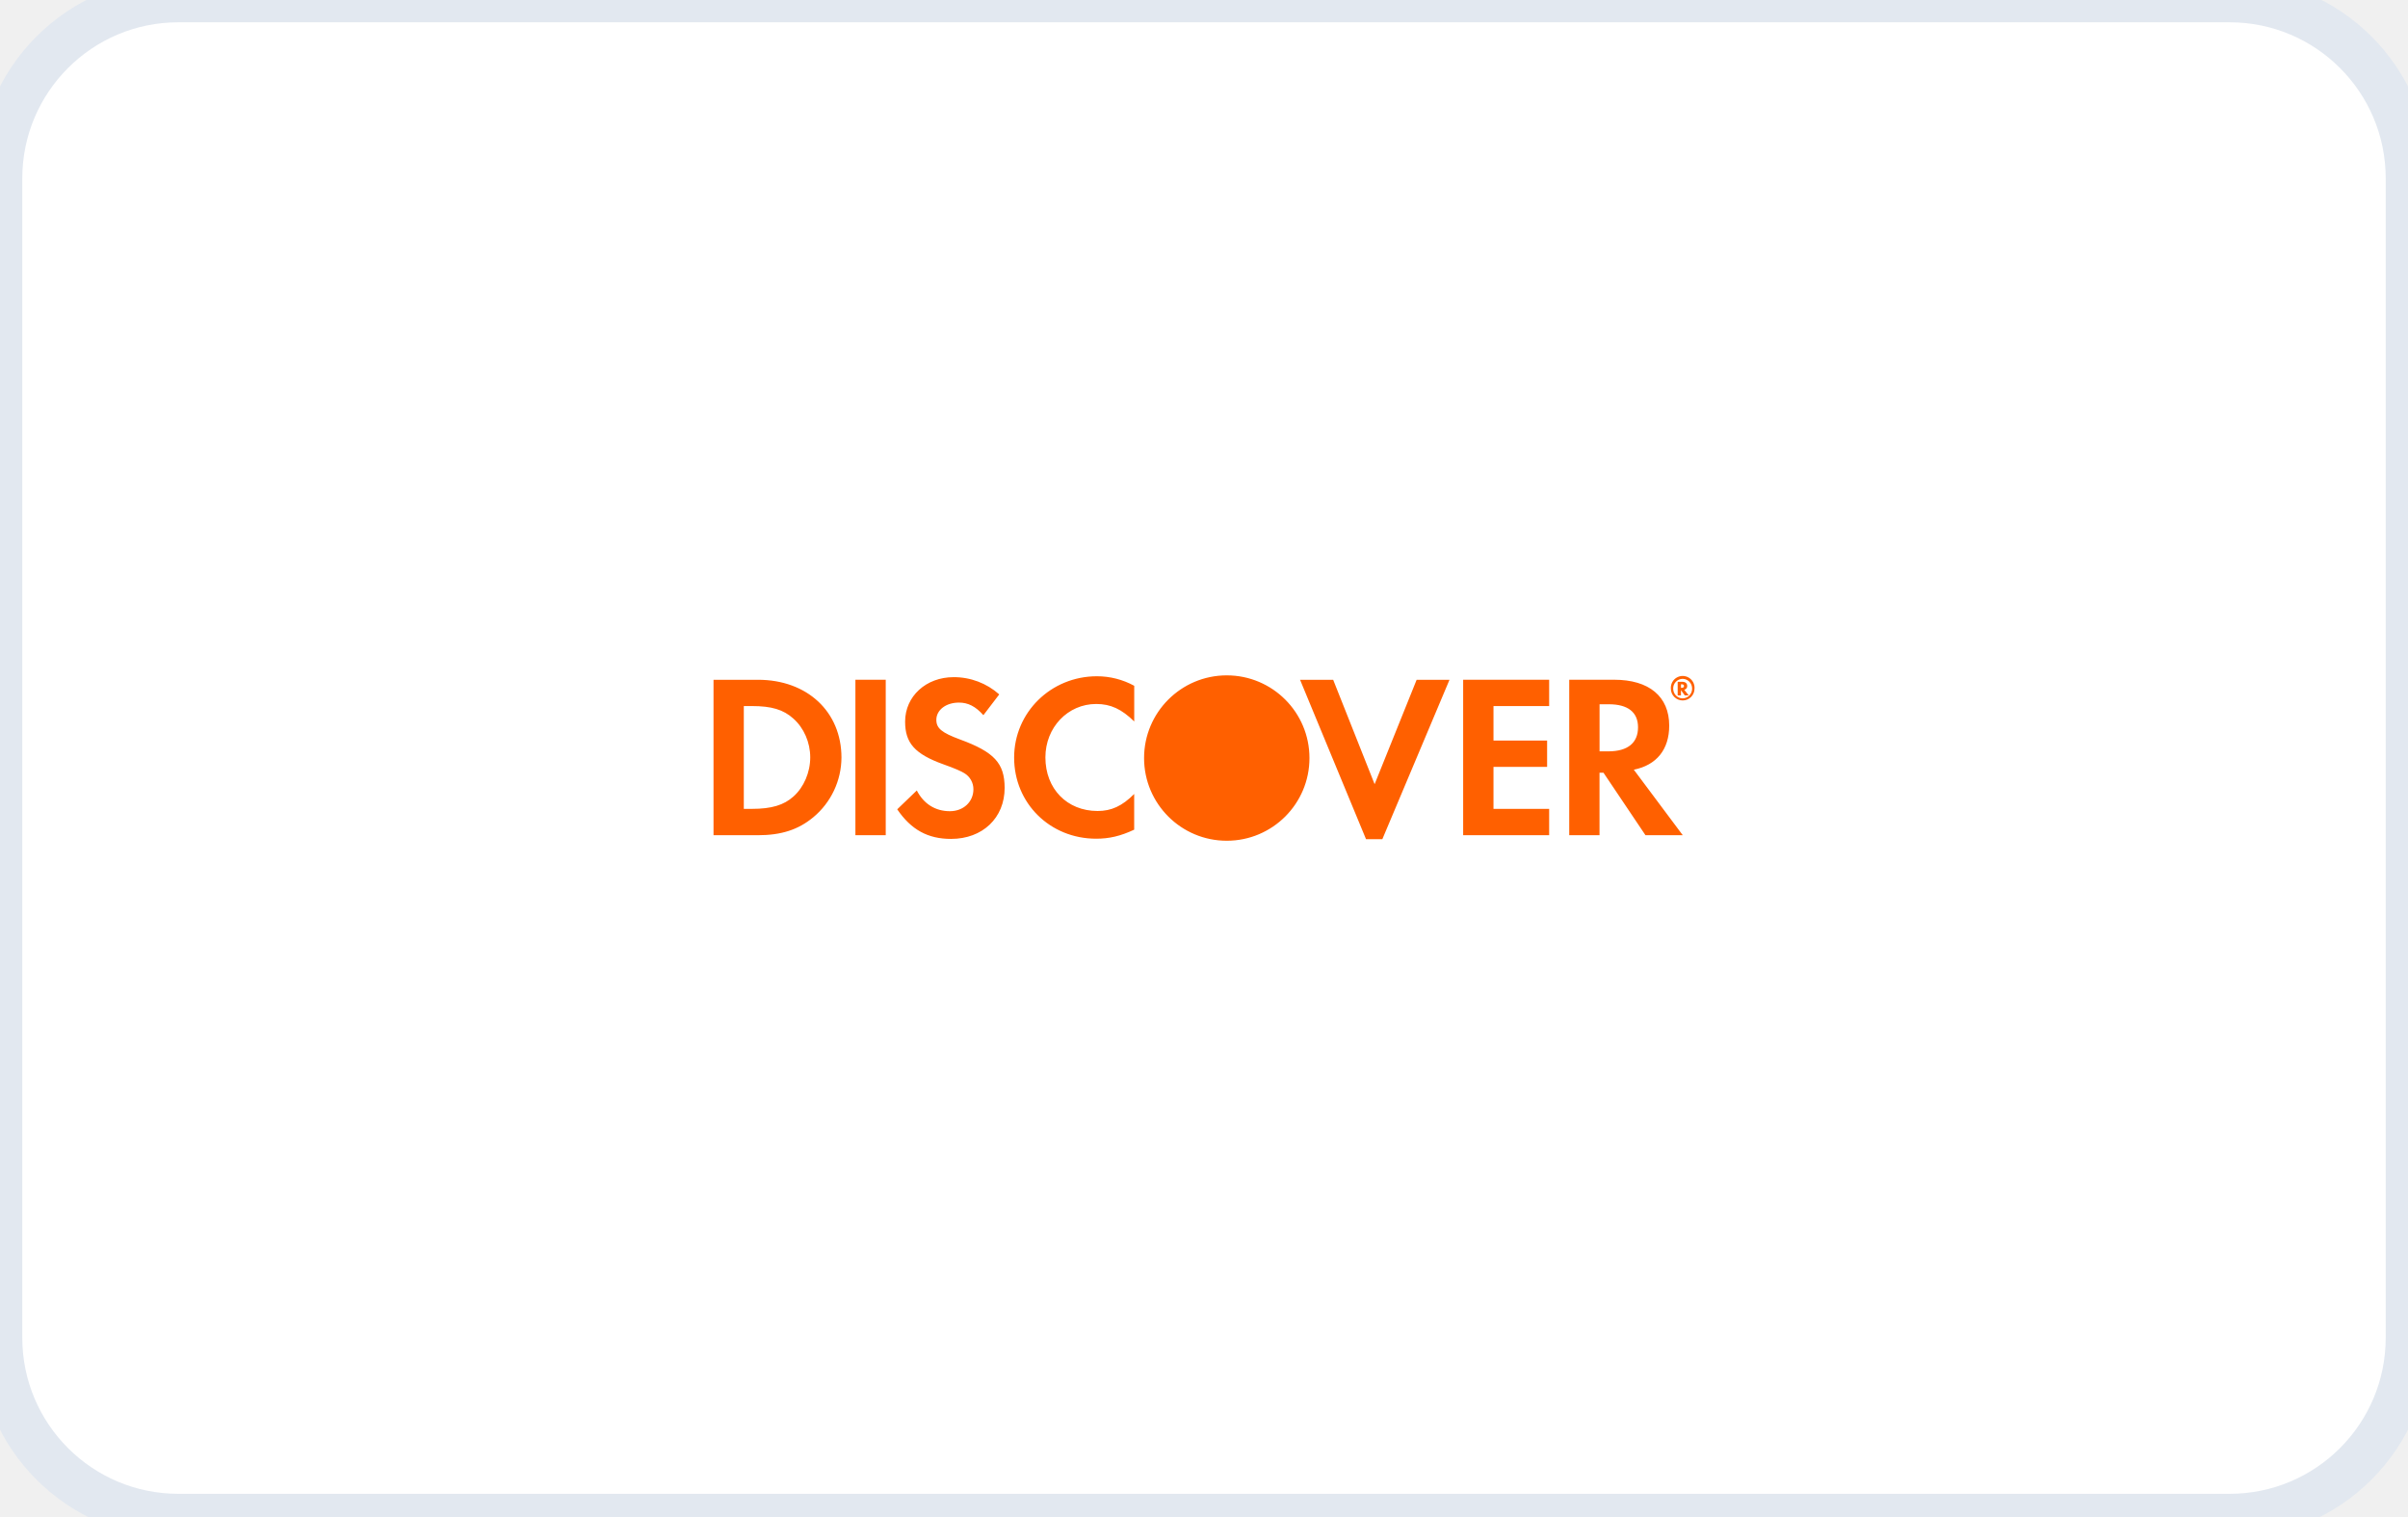
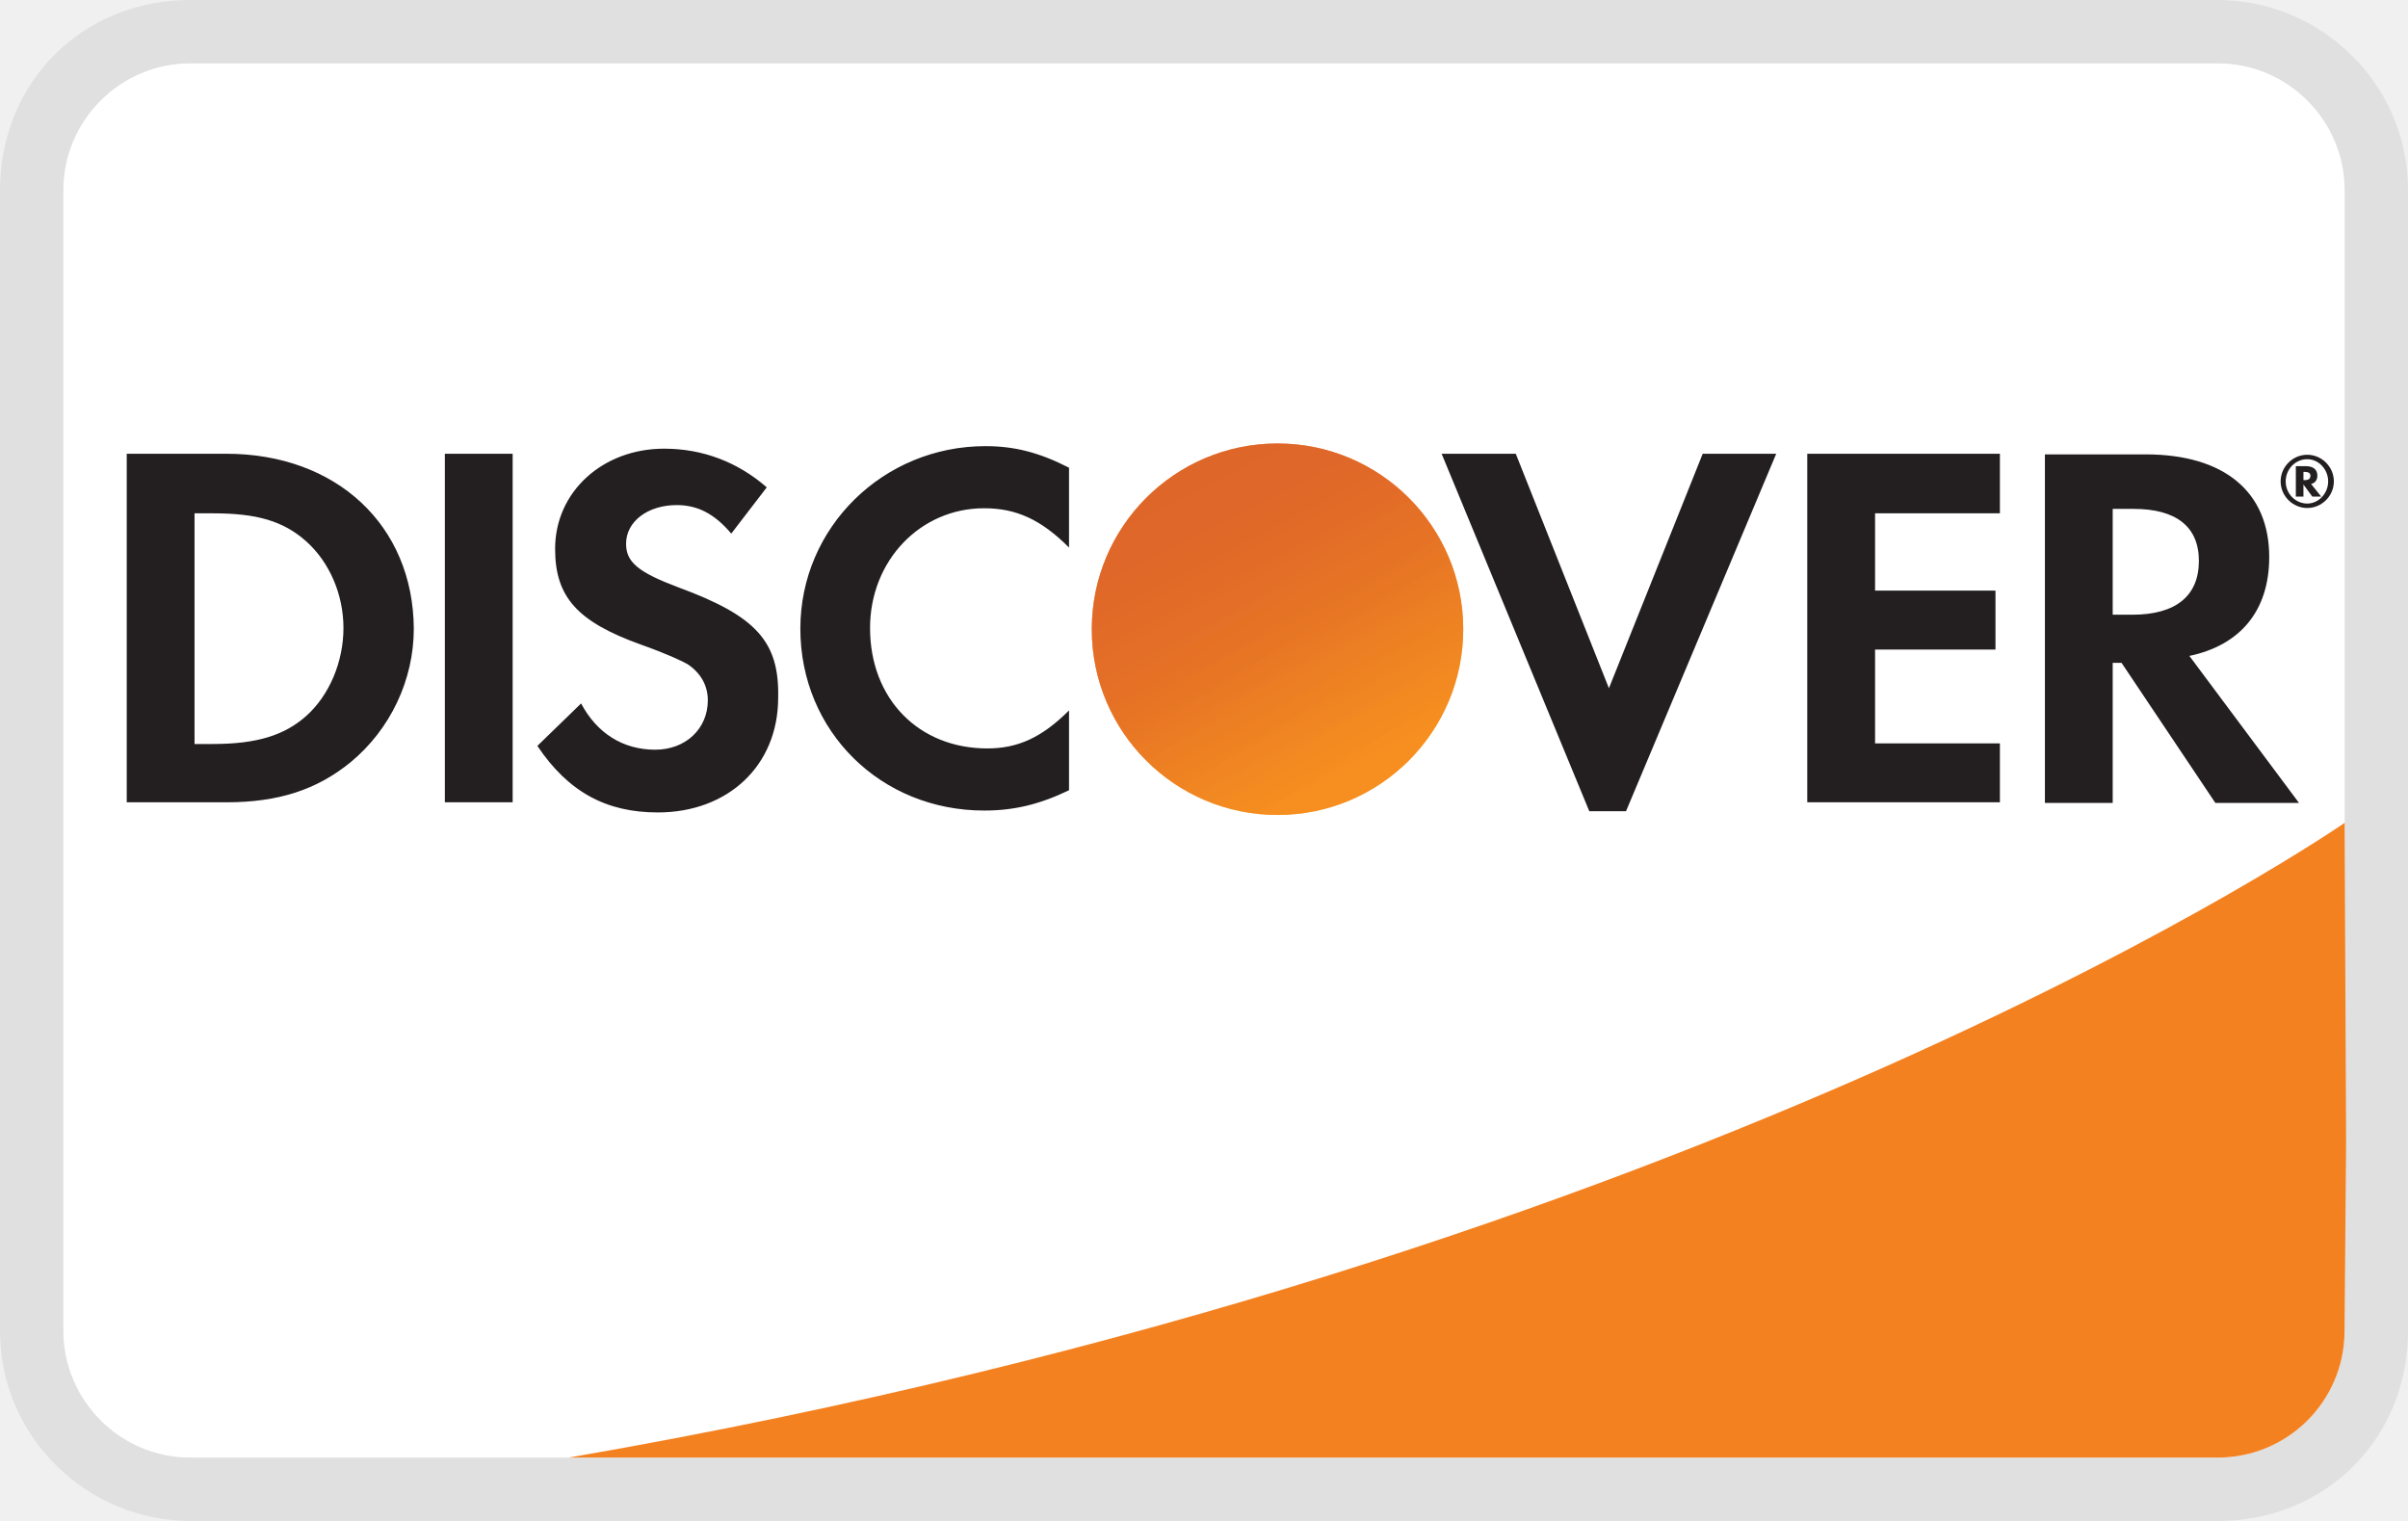
- <svg xmlns="http://www.w3.org/2000/svg" viewBox="0 0 54 34" width="54" height="34">
-   <rect width="54" height="34" rx="4" fill="#FFFFFF" stroke="#E2E8F0" stroke-width="1" />
-   <svg x="8" y="6" width="38" height="22" viewBox="0 0 24 24">
-     <path d="M14.58 12a2.023 2.023 0 1 1-2.025-2.023h.002c1.118 0 2.023.906 2.023 2.023zm-5.2-2.001c-1.124 0-2.025.884-2.025 1.99 0 1.118.878 1.984 2.007 1.984.319 0 .593-.063.93-.221v-.873c-.296.297-.559.416-.895.416-.747 0-1.277-.542-1.277-1.312 0-.73.547-1.306 1.243-1.306.354 0 .622.126.93.428v-.873a1.898 1.898 0 0 0-.913-.233zm-3.352 1.545c-.445-.165-.576-.273-.576-.479 0-.239.233-.422.553-.422.222 0 .405.091.598.308l.388-.508a1.665 1.665 0 0 0-1.117-.422c-.673 0-1.186.467-1.186 1.089 0 .524.239.792.936 1.043.291.103.438.171.513.217a.456.456 0 0 1 .222.394c0 .308-.245.536-.576.536-.354 0-.639-.177-.809-.507l-.479.461c.342.502.752.724 1.317.724.771 0 1.311-.513 1.311-1.249-.002-.603-.252-.876-1.095-1.185zM24 10.3a.29.29 0 0 1-.288.291.29.29 0 0 1-.291-.291v-.003A.29.29 0 1 1 24 10.3zm-.059.001a.235.235 0 0 0-.231-.239.234.234 0 0 0-.232.239c0 .132.104.239.232.239a.235.235 0 0 0 .231-.239zM3.472 13.887h.742v-3.803h-.742v3.803zm12.702-1.248l-1.014-2.554h-.81l1.614 3.9h.399l1.643-3.9h-.804l-1.028 2.554zm2.166 1.248h2.104v-.644h-1.362v-1.027h1.312v-.644h-1.312v-.844h1.362v-.644H18.34v3.803zm5.409-3.557l.11.138h-.097l-.094-.13v.13h-.08v-.334h.107c.081 0 .126.036.126.103.001.046-.025.08-.072.093zm-.006-.092c0-.029-.021-.043-.06-.043h-.014v.087h.014c.039 0 .06-.014.06-.044zm-1.228 2.047l1.197 1.602H22.8l-1.027-1.528h-.097v1.528h-.741v-3.803h1.1c.855 0 1.346.411 1.346 1.123 0 .583-.308.965-.866 1.078zm.103-1.038c0-.37-.251-.563-.713-.563h-.228v1.152h.217c.473-.001.724-.207.724-.589zm-19.487.742a1.91 1.91 0 0 1-.69 1.46c-.365.303-.781.439-1.357.439H.001v-3.803H1.09c1.202 0 2.041.781 2.041 1.904zm-.764-.006c0-.364-.154-.718-.411-.947-.245-.222-.536-.308-1.015-.308H.742v2.515h.199c.479 0 .782-.092 1.015-.302.256-.228.411-.593.411-.958z" fill="#FF6000" />
-   </svg>
+ <svg xmlns="http://www.w3.org/2000/svg" viewBox="0 0 38 24" width="38" height="24" role="img" aria-labelledby="pi-discover" fill="none">
+   <path fill="#000" opacity=".07" d="M35 0H3C1.3 0 0 1.3 0 3v18c0 1.7 1.4 3 3 3h32c1.7 0 3-1.3 3-3V3c0-1.7-1.4-3-3-3z" />
+   <path d="M35 1c1.1 0 2 .9 2 2v18c0 1.1-.9 2-2 2H3c-1.1 0-2-.9-2-2V3c0-1.1.9-2 2-2h32z" fill="#fff" />
+   <path d="M3.57 7.16H2v5.5h1.57c.83 0 1.43-.2 1.96-.63.63-.52 1-1.3 1-2.11-.01-1.63-1.22-2.76-2.96-2.76zm1.26 4.14c-.34.3-.77.44-1.47.44h-.29V8.1h.29c.69 0 1.11.12 1.47.44.37.33.59.84.59 1.37 0 .53-.22 1.06-.59 1.39zm2.19-4.14h1.07v5.5H7.02v-5.5zm3.69 2.11c-.64-.24-.83-.4-.83-.69 0-.35.34-.61.8-.61.32 0 .59.13.86.45l.56-.73c-.46-.4-1.01-.61-1.62-.61-.97 0-1.72.68-1.72 1.58 0 .76.35 1.15 1.35 1.51.42.15.63.25.74.31.21.14.32.34.32.57 0 .45-.35.78-.83.78-.51 0-.92-.26-1.17-.73l-.69.67c.49.73 1.09 1.05 1.9 1.05 1.11 0 1.9-.74 1.9-1.81.02-.89-.35-1.29-1.57-1.74zm1.92.65c0 1.62 1.27 2.87 2.9 2.87.46 0 .86-.09 1.34-.32v-1.26c-.43.43-.81.6-1.29.6-1.08 0-1.85-.78-1.85-1.9 0-1.06.79-1.89 1.8-1.89.51 0 .9.18 1.34.62V7.38c-.47-.24-.86-.34-1.32-.34-1.61 0-2.92 1.28-2.92 2.88zm12.76.94l-1.47-3.7h-1.17l2.33 5.64h.58l2.37-5.64h-1.16l-1.48 3.7zm3.13 1.8h3.04v-.93h-1.97v-1.48h1.9v-.93h-1.9V8.1h1.97v-.94h-3.04v5.5zm7.29-3.87c0-1.03-.71-1.62-1.95-1.62h-1.59v5.5h1.07v-2.21h.14l1.48 2.21h1.32l-1.73-2.32c.81-.17 1.26-.72 1.26-1.56zm-2.16.91h-.31V8.03h.33c.67 0 1.03.28 1.03.82 0 .55-.36.85-1.05.85z" fill="#231F20" />
+   <path d="M20.16 12.86a2.931 2.931 0 100-5.862 2.931 2.931 0 000 5.862z" fill="url(#pi-paint0_linear)" />
+   <path opacity=".65" d="M20.16 12.86a2.931 2.931 0 100-5.862 2.931 2.931 0 000 5.862z" fill="url(#pi-paint1_linear)" />
+   <path d="M36.57 7.506c0-.1-.07-.15-.18-.15h-.16v.48h.12v-.19l.14.19h.14l-.16-.2c.06-.01.1-.06.1-.13zm-.2.07h-.02v-.13h.02c.06 0 .09.02.09.06 0 .05-.03.07-.09.07z" fill="#231F20" />
+   <path d="M36.41 7.176c-.23 0-.42.19-.42.42 0 .23.19.42.42.42.23 0 .42-.19.42-.42 0-.23-.19-.42-.42-.42zm0 .77c-.18 0-.34-.15-.34-.35 0-.19.15-.35.34-.35.18 0 .33.16.33.35 0 .19-.15.35-.33.35z" fill="#231F20" />
+   <path d="M37 12.984S27.09 19.873 8.976 23h26.023a2 2 0 002-1.984l.024-3.02L37 12.985z" fill="#F48120" />
+   <defs>
+     <linearGradient id="pi-paint0_linear" x1="21.657" y1="12.275" x2="19.632" y2="9.104" gradientUnits="userSpaceOnUse">
+       <stop stop-color="#F89F20" />
+       <stop offset=".25" stop-color="#F79A20" />
+       <stop offset=".533" stop-color="#F68D20" />
+       <stop offset=".62" stop-color="#F58720" />
+       <stop offset=".723" stop-color="#F48120" />
+       <stop offset="1" stop-color="#F37521" />
+     </linearGradient>
+     <linearGradient id="pi-paint1_linear" x1="21.338" y1="12.232" x2="18.378" y2="6.446" gradientUnits="userSpaceOnUse">
+       <stop stop-color="#F58720" />
+       <stop offset=".359" stop-color="#E16F27" />
+       <stop offset=".703" stop-color="#D4602C" />
+       <stop offset=".982" stop-color="#D05B2E" />
+     </linearGradient>
+   </defs>
</svg>
